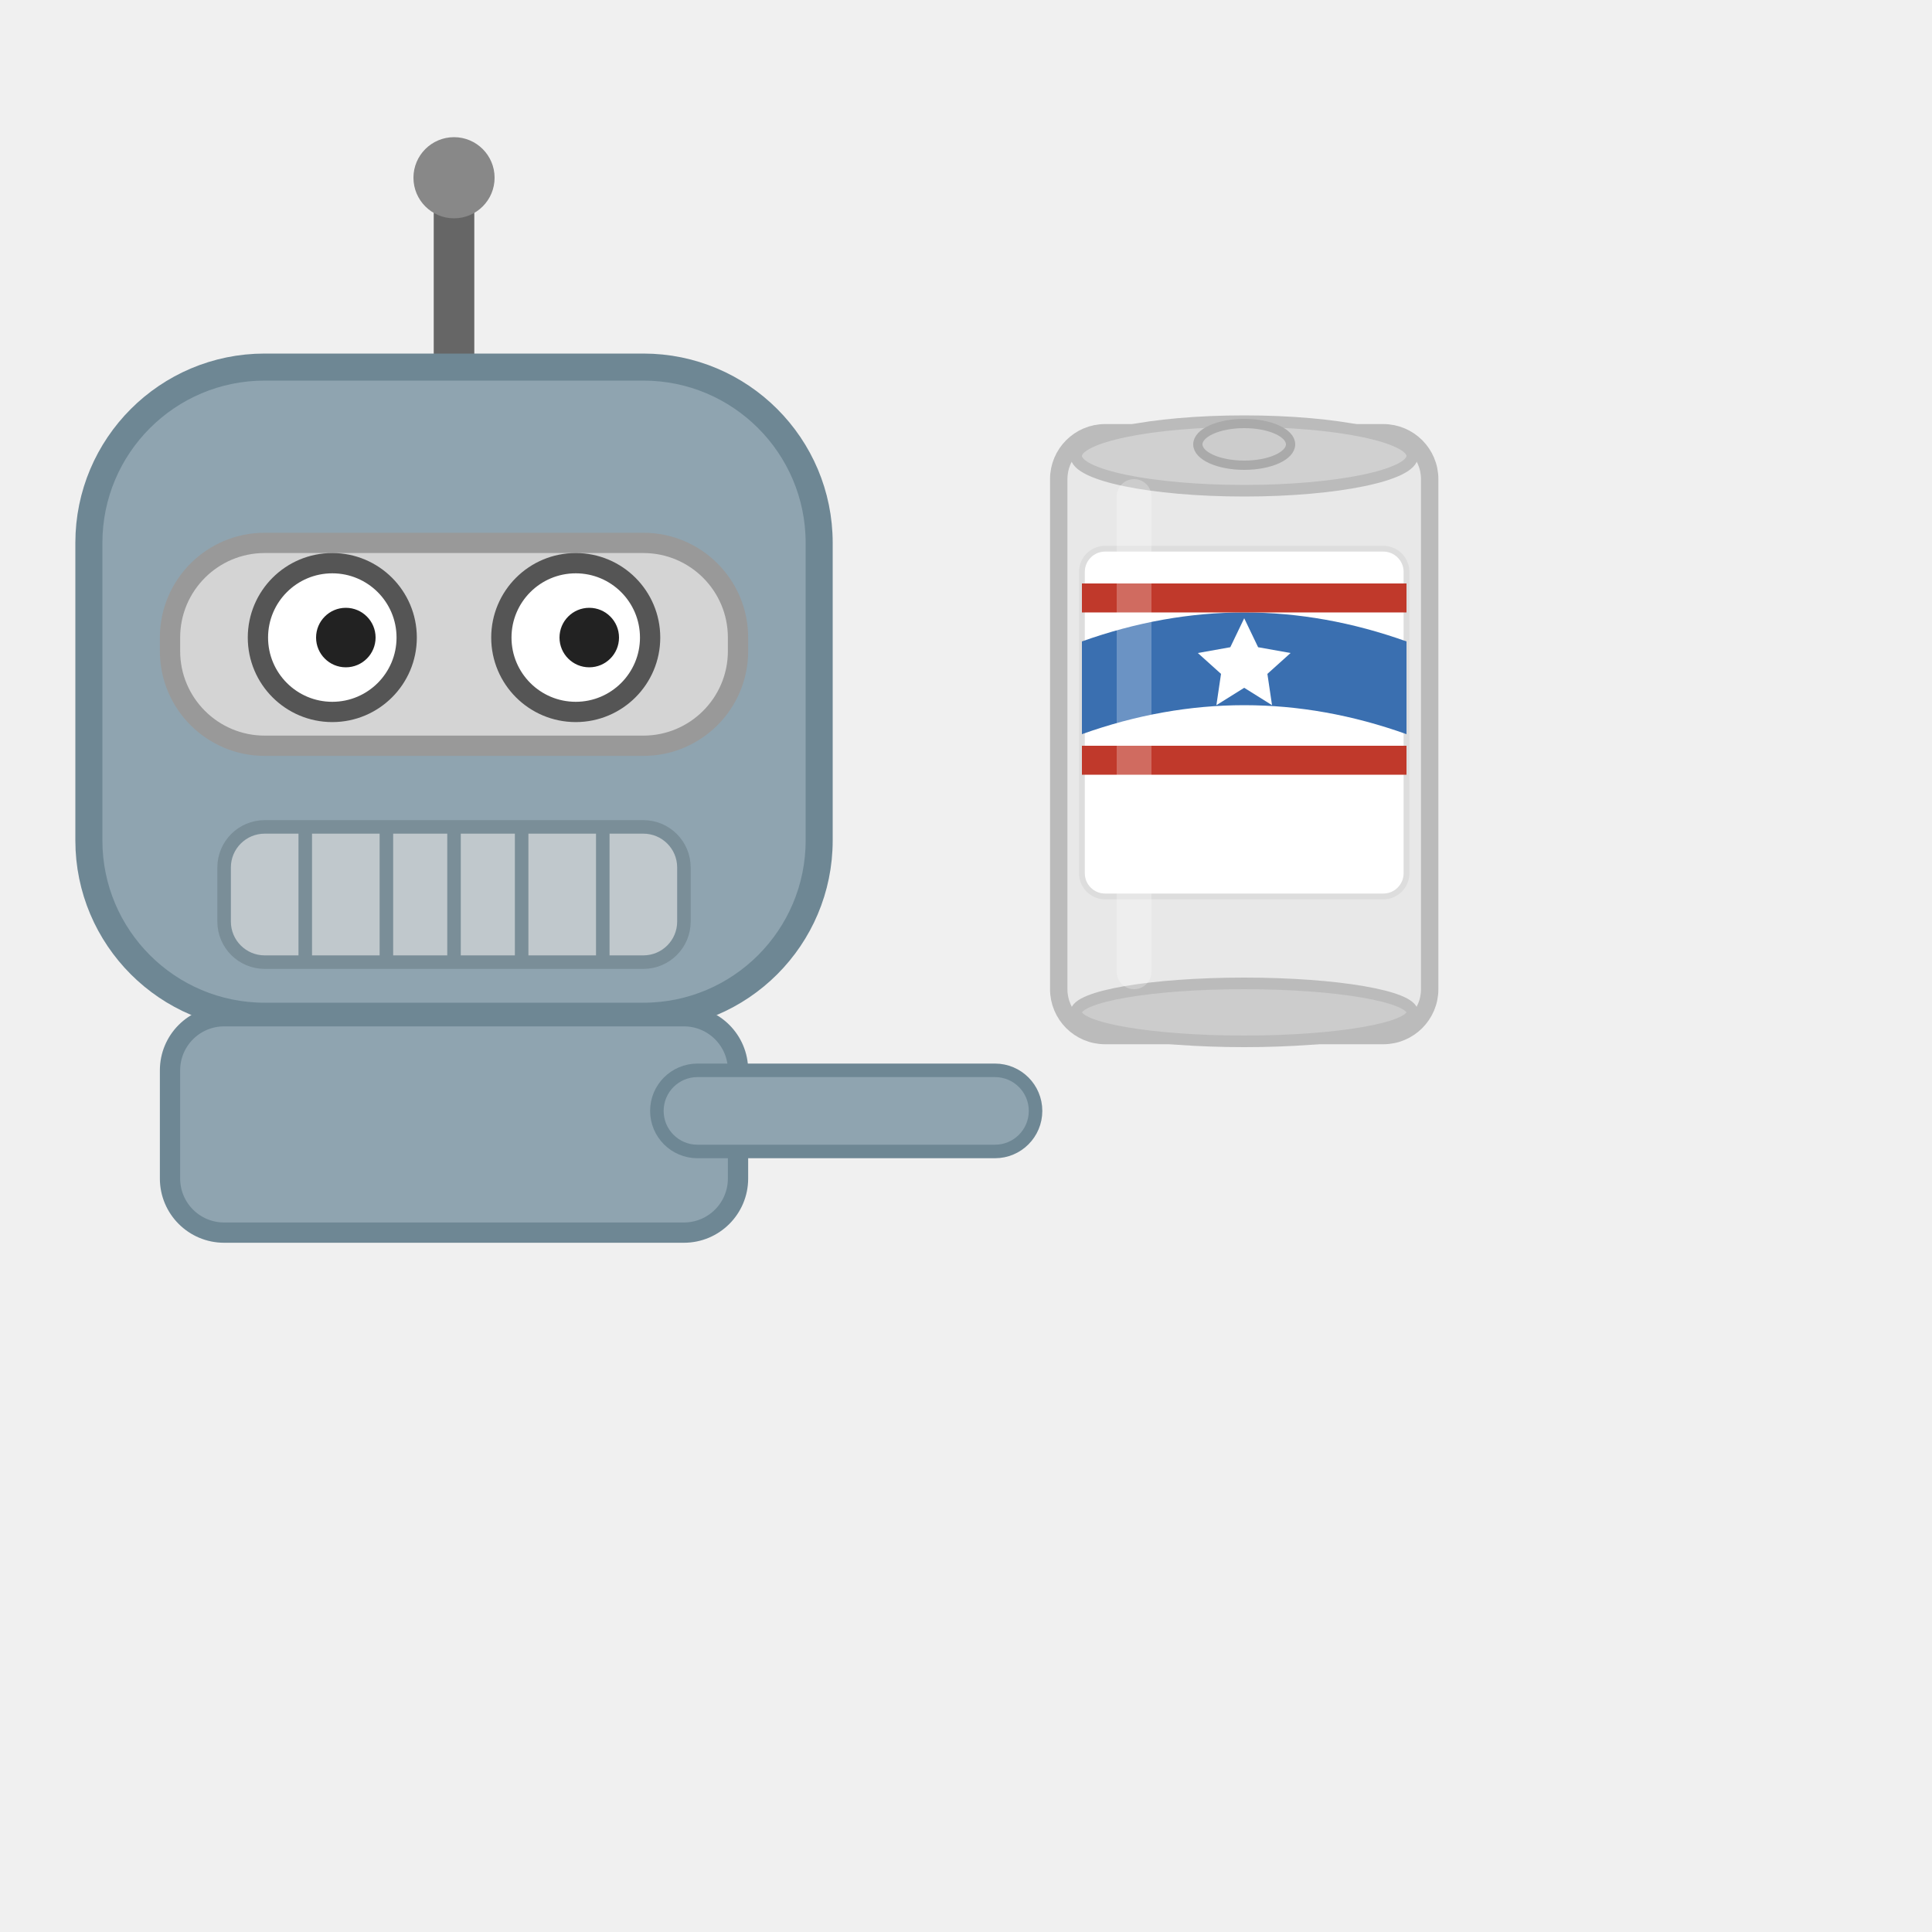
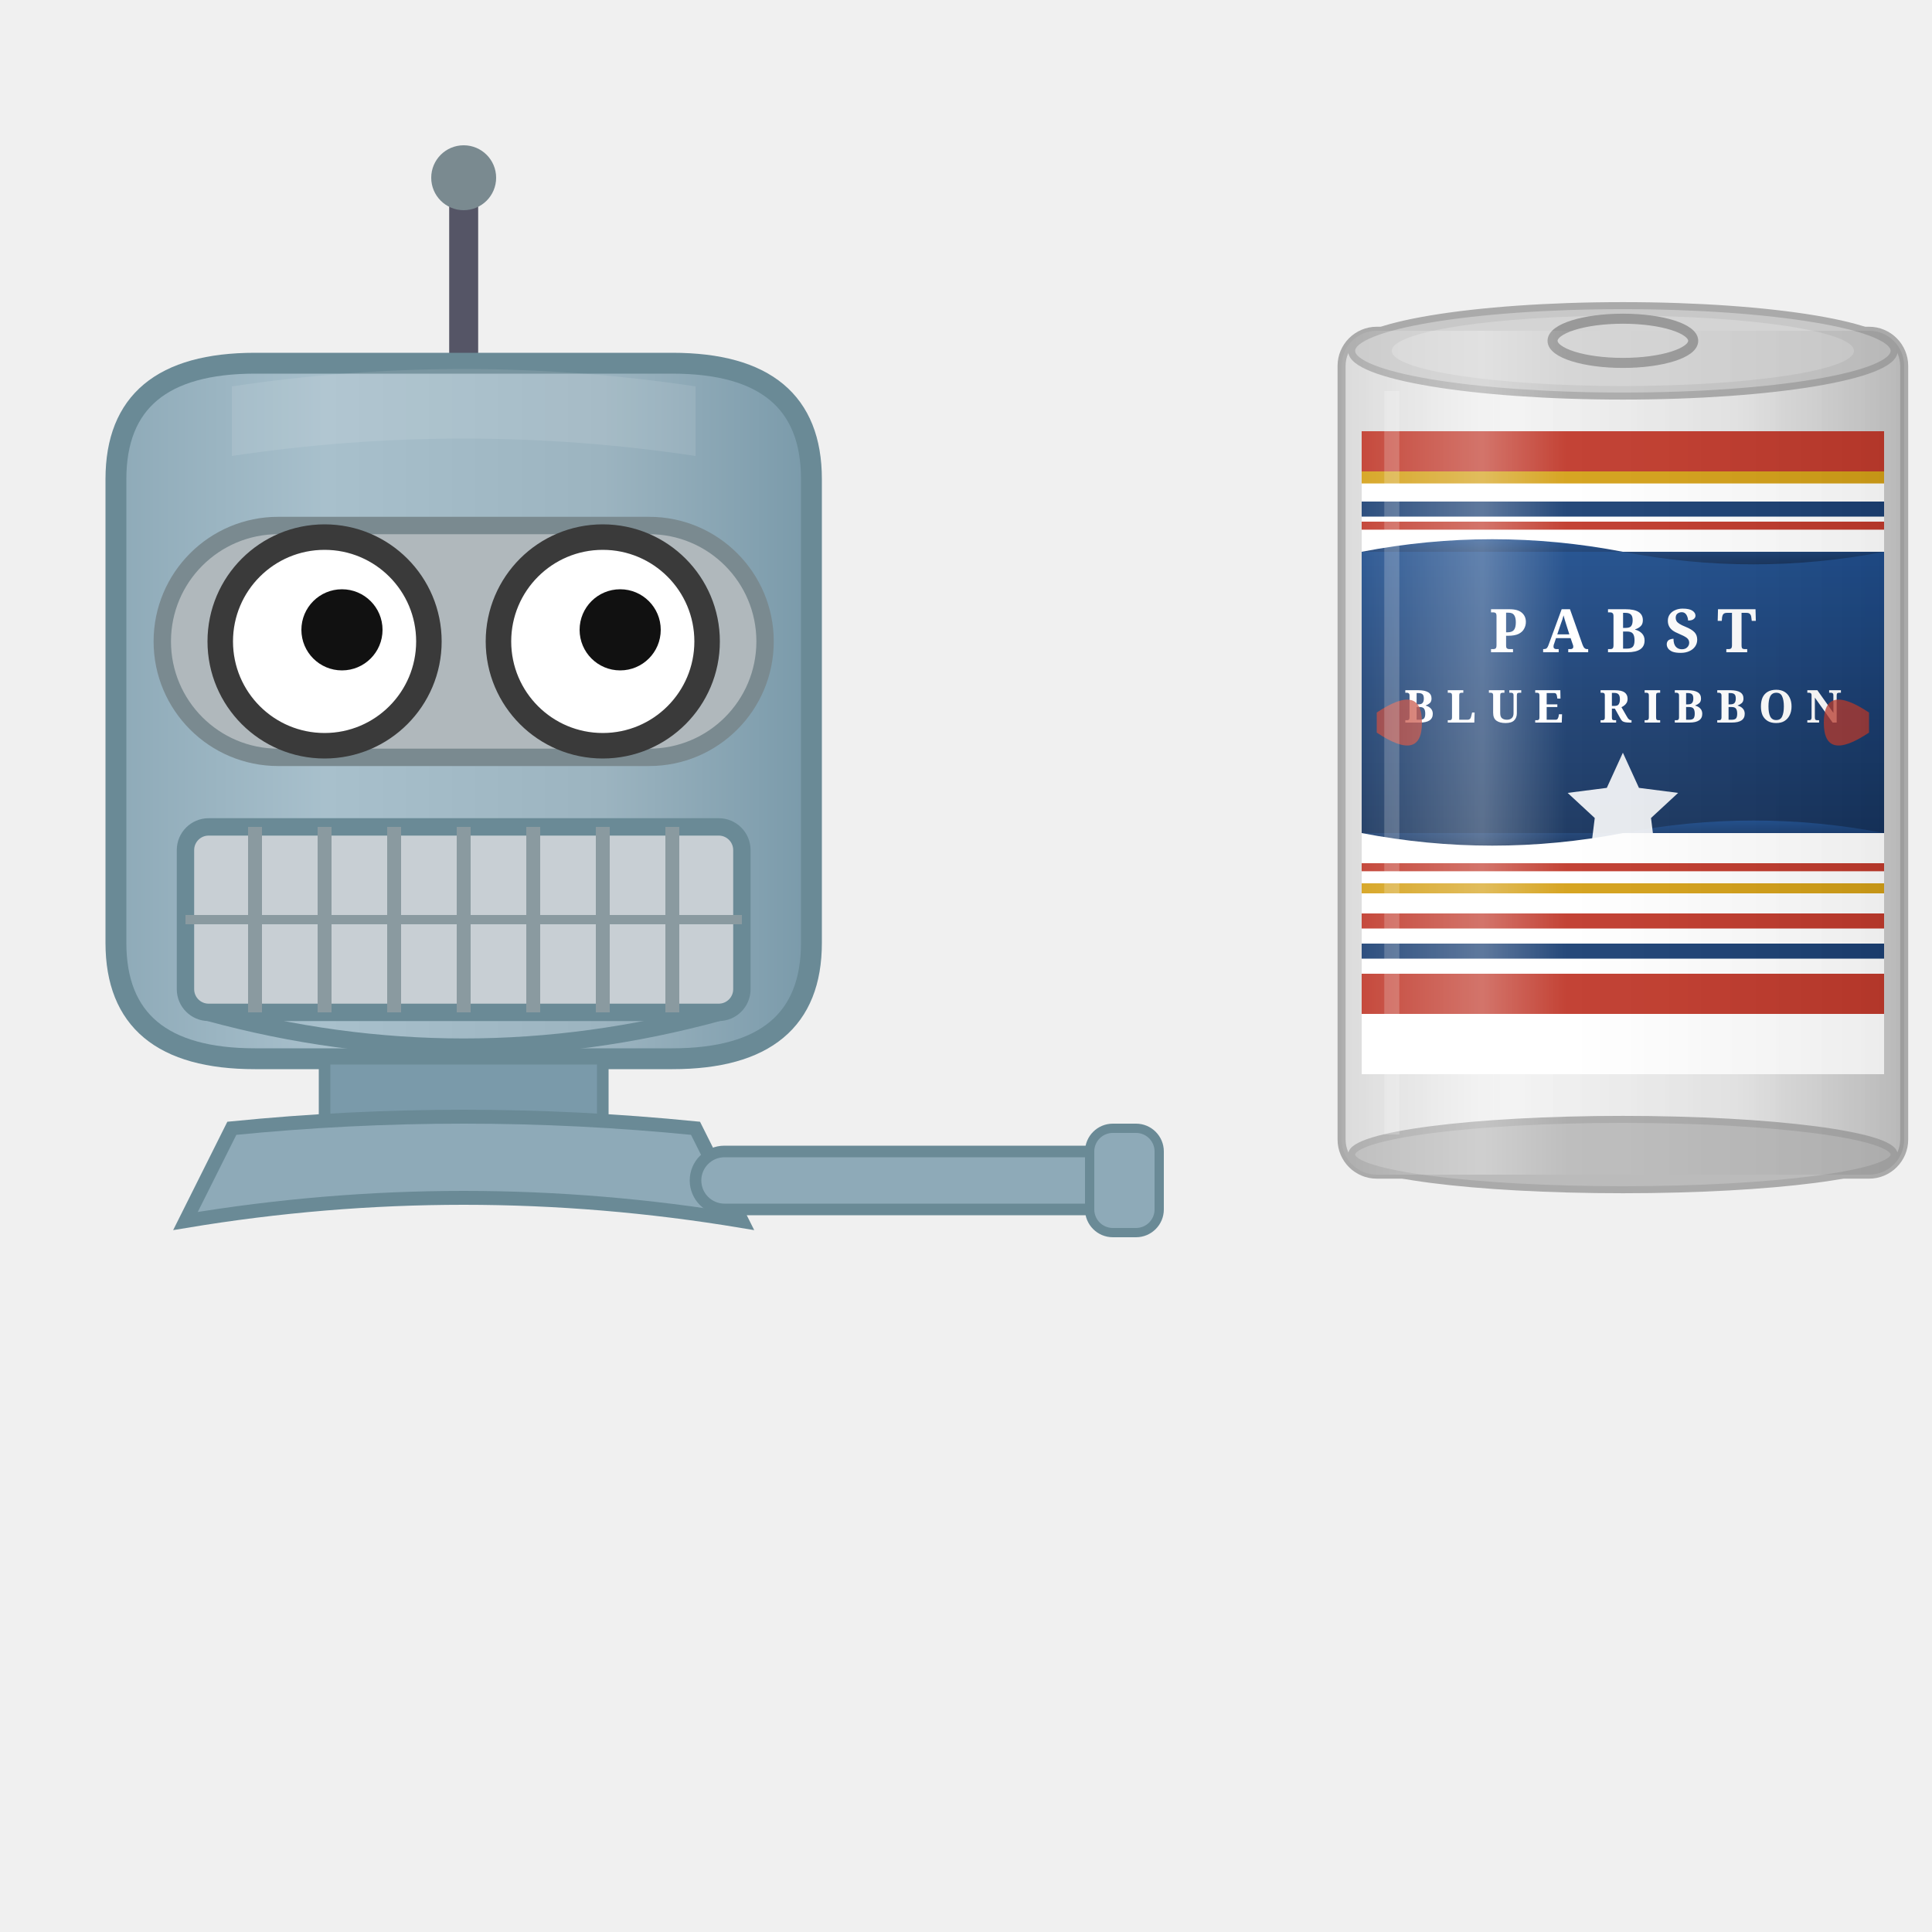
<svg xmlns="http://www.w3.org/2000/svg" viewBox="0 0 100 100">
-   <g transform="translate(-8, 5) scale(0.7)">
-     <line x1="45" y1="8" x2="45" y2="20" stroke="#666" stroke-width="3" stroke-linecap="round" />
-     <circle cx="45" cy="6" r="3" fill="#888" />
-     <rect x="18" y="20" width="54" height="48" rx="13" ry="13" fill="#8fa4b0" />
-     <rect x="18" y="20" width="54" height="48" rx="13" ry="13" fill="none" stroke="#6e8794" stroke-width="2" />
-     <rect x="24" y="33" width="42" height="15" rx="7" ry="7" fill="#d4d4d4" stroke="#999" stroke-width="1.5" />
-     <circle cx="36" cy="40" r="5.5" fill="white" stroke="#555" stroke-width="1.5" />
-     <circle cx="54" cy="40" r="5.5" fill="white" stroke="#555" stroke-width="1.5" />
-     <circle cx="37" cy="40" r="2.2" fill="#222" />
-     <circle cx="55" cy="40" r="2.2" fill="#222" />
-     <rect x="28" y="54" width="34" height="10" rx="3" ry="3" fill="#c0c8cc" stroke="#7a8e98" stroke-width="1" />
-     <line x1="34" y1="54" x2="34" y2="64" stroke="#7a8e98" stroke-width="1" />
-     <line x1="40" y1="54" x2="40" y2="64" stroke="#7a8e98" stroke-width="1" />
-     <line x1="45" y1="54" x2="45" y2="64" stroke="#7a8e98" stroke-width="1" />
-     <line x1="50" y1="54" x2="50" y2="64" stroke="#7a8e98" stroke-width="1" />
-     <line x1="56" y1="54" x2="56" y2="64" stroke="#7a8e98" stroke-width="1" />
-     <rect x="24" y="68" width="42" height="16" rx="4" ry="4" fill="#8fa4b0" stroke="#6e8794" stroke-width="1.5" />
-     <rect x="60" y="72" width="28" height="6" rx="3" ry="3" fill="#8fa4b0" stroke="#6e8794" stroke-width="1" />
+   <defs>
+     <linearGradient id="headGrad2" x1="0" y1="0" x2="1" y2="0">
+       <stop offset="0%" stop-color="#8eaab8" />
+       <stop offset="30%" stop-color="#a8c0cc" />
+       <stop offset="70%" stop-color="#9cb4c0" />
+       <stop offset="100%" stop-color="#7a9aaa" />
+     </linearGradient>
+     <linearGradient id="canShine2" x1="0" y1="0" x2="1" y2="0">
+       <stop offset="0%" stop-color="rgba(255,255,255,0.05)" />
+       <stop offset="25%" stop-color="rgba(255,255,255,0.3)" />
+       <stop offset="40%" stop-color="rgba(255,255,255,0.05)" />
+       <stop offset="100%" stop-color="rgba(0,0,0,0.08)" />
+     </linearGradient>
+     <linearGradient id="canBody2" x1="0" y1="0" x2="1" y2="0">
+       <stop offset="0%" stop-color="#d8d8d8" />
+       <stop offset="30%" stop-color="#f0f0f0" />
+       <stop offset="70%" stop-color="#e8e8e8" />
+       <stop offset="100%" stop-color="#c8c8c8" />
+     </linearGradient>
+     <linearGradient id="blueRibbon2" x1="0" y1="0" x2="0" y2="1">
+       <stop offset="0%" stop-color="#1e4d8c" />
+       <stop offset="50%" stop-color="#1a3f73" />
+       <stop offset="100%" stop-color="#15325c" />
+     </linearGradient>
+   </defs>
+   <g transform="translate(-6, 8) scale(0.6)">
+     <line x1="50" y1="2" x2="50" y2="18" stroke="#556" stroke-width="2.5" stroke-linecap="round" />
+     <circle cx="50" cy="2" r="2.8" fill="#7a8a90" />
+     <path d="       M 20,28       Q 20,18 32,18       L 68,18       Q 80,18 80,28       L 80,68       Q 80,78 68,78       L 32,78       Q 20,78 20,68       Z     " fill="url(#headGrad2)" stroke="#6a8a96" stroke-width="1.8" />
+     <path d="M 30,20 Q 50,17 70,20 L 70,26 Q 50,23 30,26 Z" fill="rgba(255,255,255,0.1)" />
+     <rect x="24" y="32" width="52" height="20" rx="10" ry="10" fill="#b0b8bc" stroke="#7a8a90" stroke-width="1.5" />
+     <circle cx="38" cy="42" r="9" fill="white" stroke="#3a3a3a" stroke-width="2.2" />
+     <circle cx="39.5" cy="41" r="3.5" fill="#111" />
+     <circle cx="62" cy="42" r="9" fill="white" stroke="#3a3a3a" stroke-width="2.2" />
+     <circle cx="63.5" cy="41" r="3.5" fill="#111" />
+     <rect x="26" y="58" width="48" height="16" rx="2" ry="2" fill="#c8cfd4" stroke="#6a8a96" stroke-width="1.5" />
+     <line x1="32" y1="58" x2="32" y2="74" stroke="#8a9aa0" stroke-width="1.2" />
+     <line x1="38" y1="58" x2="38" y2="74" stroke="#8a9aa0" stroke-width="1.2" />
+     <line x1="44" y1="58" x2="44" y2="74" stroke="#8a9aa0" stroke-width="1.2" />
+     <line x1="50" y1="58" x2="50" y2="74" stroke="#8a9aa0" stroke-width="1.2" />
+     <line x1="56" y1="58" x2="56" y2="74" stroke="#8a9aa0" stroke-width="1.2" />
+     <line x1="62" y1="58" x2="62" y2="74" stroke="#8a9aa0" stroke-width="1.2" />
+     <line x1="68" y1="58" x2="68" y2="74" stroke="#8a9aa0" stroke-width="1.2" />
+     <line x1="26" y1="66" x2="74" y2="66" stroke="#8a9aa0" stroke-width="0.8" />
+     <path d="M28,74 Q50,80 72,74" fill="none" stroke="#6a8a96" stroke-width="1.5" />
+     <rect x="38" y="78" width="24" height="6" fill="#7a9aaa" stroke="#6a8a96" stroke-width="1" />
+     <path d="M30,84 Q50,82 70,84 L74,92 Q50,88 26,92 Z" fill="#8eaab8" stroke="#6a8a96" stroke-width="1.2" />
+     <rect x="70" y="86" width="38" height="5" rx="2.5" ry="2.5" fill="#8eaab8" stroke="#6a8a96" stroke-width="1" />
+     <rect x="104" y="84" width="6" height="9" rx="2" ry="2" fill="#8eaab8" stroke="#6a8a96" stroke-width="0.8" />
  </g>
-   <g transform="translate(14, 8) scale(0.6)">
-     <rect x="68" y="24" width="32" height="52" rx="4" ry="4" fill="#e8e8e8" stroke="#bbb" stroke-width="1.5" />
-     <ellipse cx="84" cy="26" rx="14.5" ry="3" fill="#d0d0d0" stroke="#bbb" stroke-width="1" />
-     <ellipse cx="84" cy="25" rx="4" ry="1.8" fill="#ccc" stroke="#aaa" stroke-width="0.8" />
-     <rect x="70" y="34" width="28" height="30" rx="2" ry="2" fill="white" stroke="#ddd" stroke-width="0.5" />
-     <path d="M70,42 Q84,37 98,42 L98,50 Q84,45 70,50 Z" fill="#3a6fb0" />
-     <rect x="70" y="51" width="28" height="2.5" fill="#c0392b" />
-     <rect x="70" y="37" width="28" height="2.5" fill="#c0392b" />
-     <polygon points="84,40 85.2,42.5 88,43 86,44.8 86.4,47.5 84,46 81.6,47.5 82,44.8 80,43 82.8,42.5" fill="white" />
-     <ellipse cx="84" cy="74" rx="14.5" ry="2.5" fill="#ccc" stroke="#bbb" stroke-width="1" />
-     <rect x="73" y="28" width="3" height="44" rx="1.5" ry="1.5" fill="rgba(255,255,255,0.25)" />
+   <g transform="translate(58, 14) scale(0.52)">
+     <rect x="22" y="6" width="56" height="84" rx="3.5" ry="3.5" fill="url(#canBody2)" stroke="#aaa" stroke-width="0.8" />
+     <ellipse cx="50" cy="8" rx="27" ry="4.5" fill="#c8c8c8" stroke="#aaa" stroke-width="0.7" />
+     <ellipse cx="50" cy="8" rx="23" ry="3.5" fill="#d4d4d4" />
+     <ellipse cx="50" cy="7" rx="7" ry="2.2" fill="none" stroke="#999" stroke-width="1" />
+     <rect x="24" y="16" width="52" height="64" fill="white" />
+     <rect x="24" y="16" width="52" height="4" fill="#c0392b" />
+     <rect x="24" y="20" width="52" height="1.2" fill="#d4a017" />
+     <rect x="24" y="23" width="52" height="1.5" fill="#1a3f73" />
+     <rect x="24" y="25" width="52" height="0.8" fill="#c0392b" />
+     <rect x="24" y="28" width="52" height="28" fill="url(#blueRibbon2)" />
+     <path d="M24,28 Q37,25.5 50,28 Q63,30.5 76,28" fill="url(#blueRibbon2)" />
+     <path d="M24,56 Q37,58.5 50,56 Q63,53.5 76,56" fill="url(#blueRibbon2)" />
+     <text x="50" y="38" text-anchor="middle" fill="white" font-family="serif" font-size="6" font-weight="bold" letter-spacing="1.8">PABST</text>
+     <text x="50" y="45" text-anchor="middle" fill="white" font-family="serif" font-size="4.5" font-weight="bold" letter-spacing="1.2">BLUE RIBBON</text>
+     <polygon points="50,48 51.6,51.5 55.5,52 52.8,54.5 53.3,58.5 50,56.5 46.7,58.5 47.2,54.5 44.5,52 48.4,51.5" fill="white" opacity="0.9" />
+     <path d="M25.5,44 Q30,41 30,45 Q30,49 25.5,46 Z" fill="#c0392b" opacity="0.75" />
+     <path d="M74.5,44 Q70,41 70,45 Q70,49 74.5,46 Z" fill="#c0392b" opacity="0.75" />
+     <rect x="24" y="59" width="52" height="0.8" fill="#c0392b" />
+     <rect x="24" y="61" width="52" height="1" fill="#d4a017" />
+     <rect x="24" y="64" width="52" height="1.5" fill="#c0392b" />
+     <rect x="24" y="67" width="52" height="1.5" fill="#1a3f73" />
+     <rect x="24" y="70" width="52" height="4" fill="#c0392b" />
+     <rect x="24" y="74" width="52" height="6" fill="white" />
+     <ellipse cx="50" cy="88" rx="27" ry="3.5" fill="#bbb" stroke="#aaa" stroke-width="0.7" />
+     <rect x="22" y="6" width="56" height="84" rx="3.5" ry="3.5" fill="url(#canShine2)" />
+     <line x1="27" y1="12" x2="27" y2="86" stroke="rgba(255,255,255,0.2)" stroke-width="1.5" />
  </g>
</svg>
